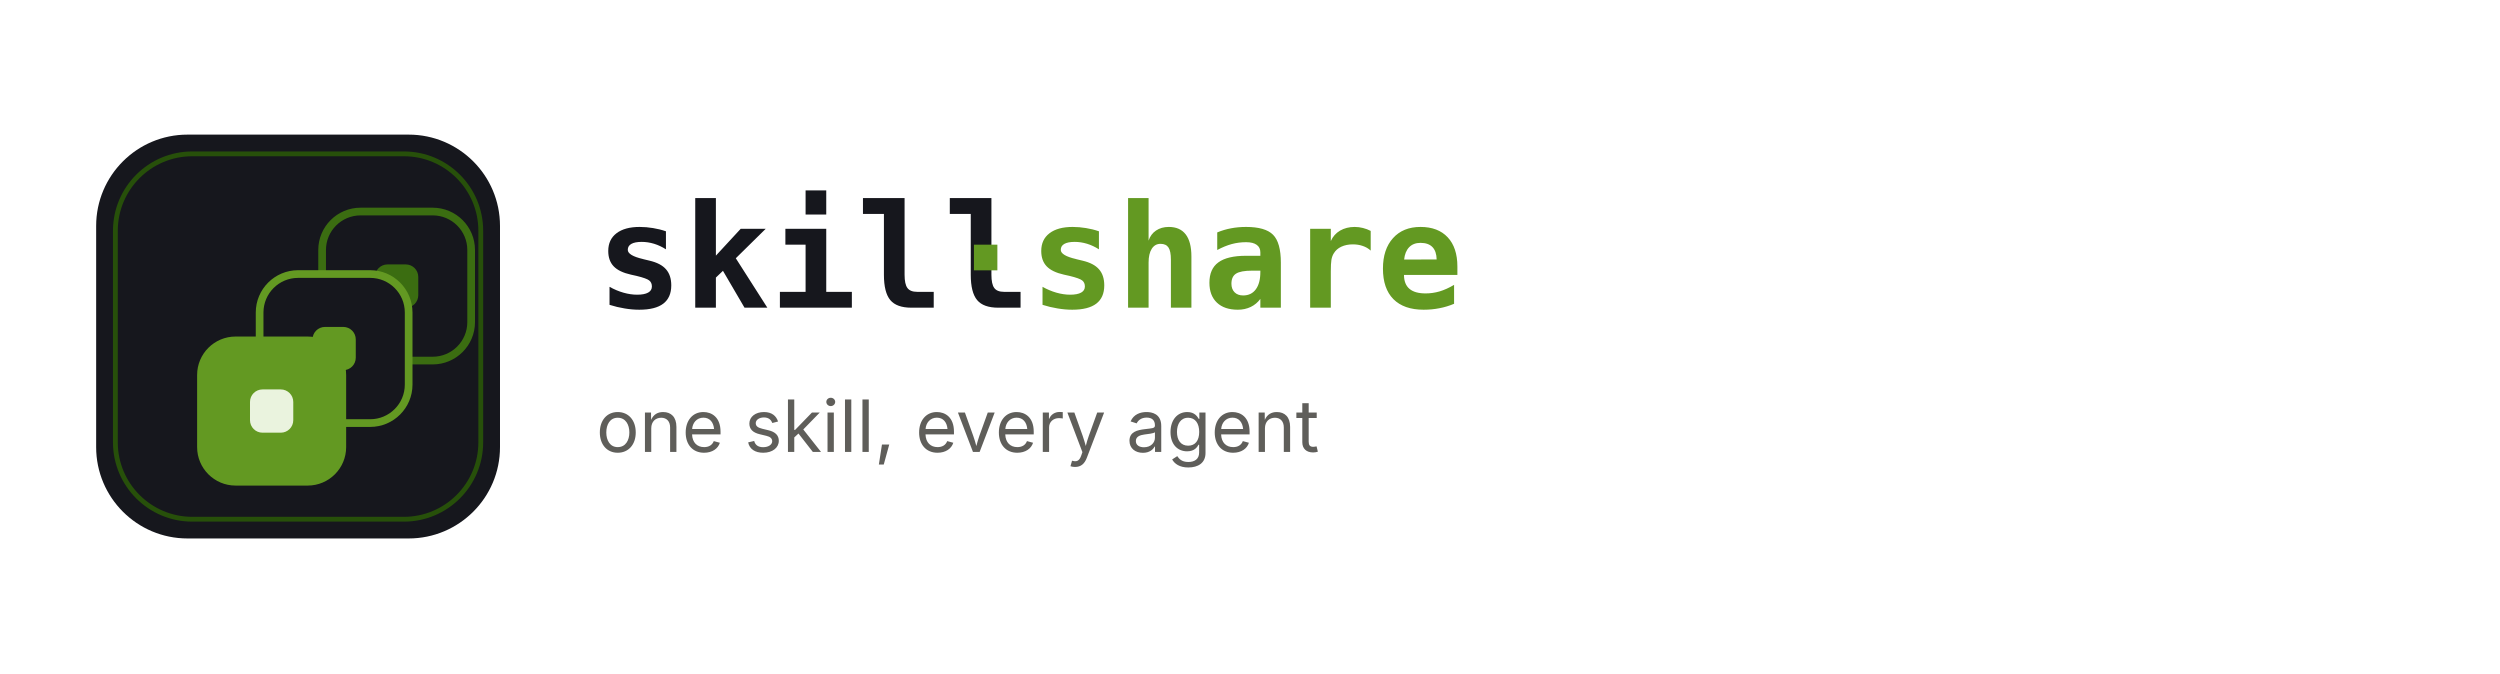
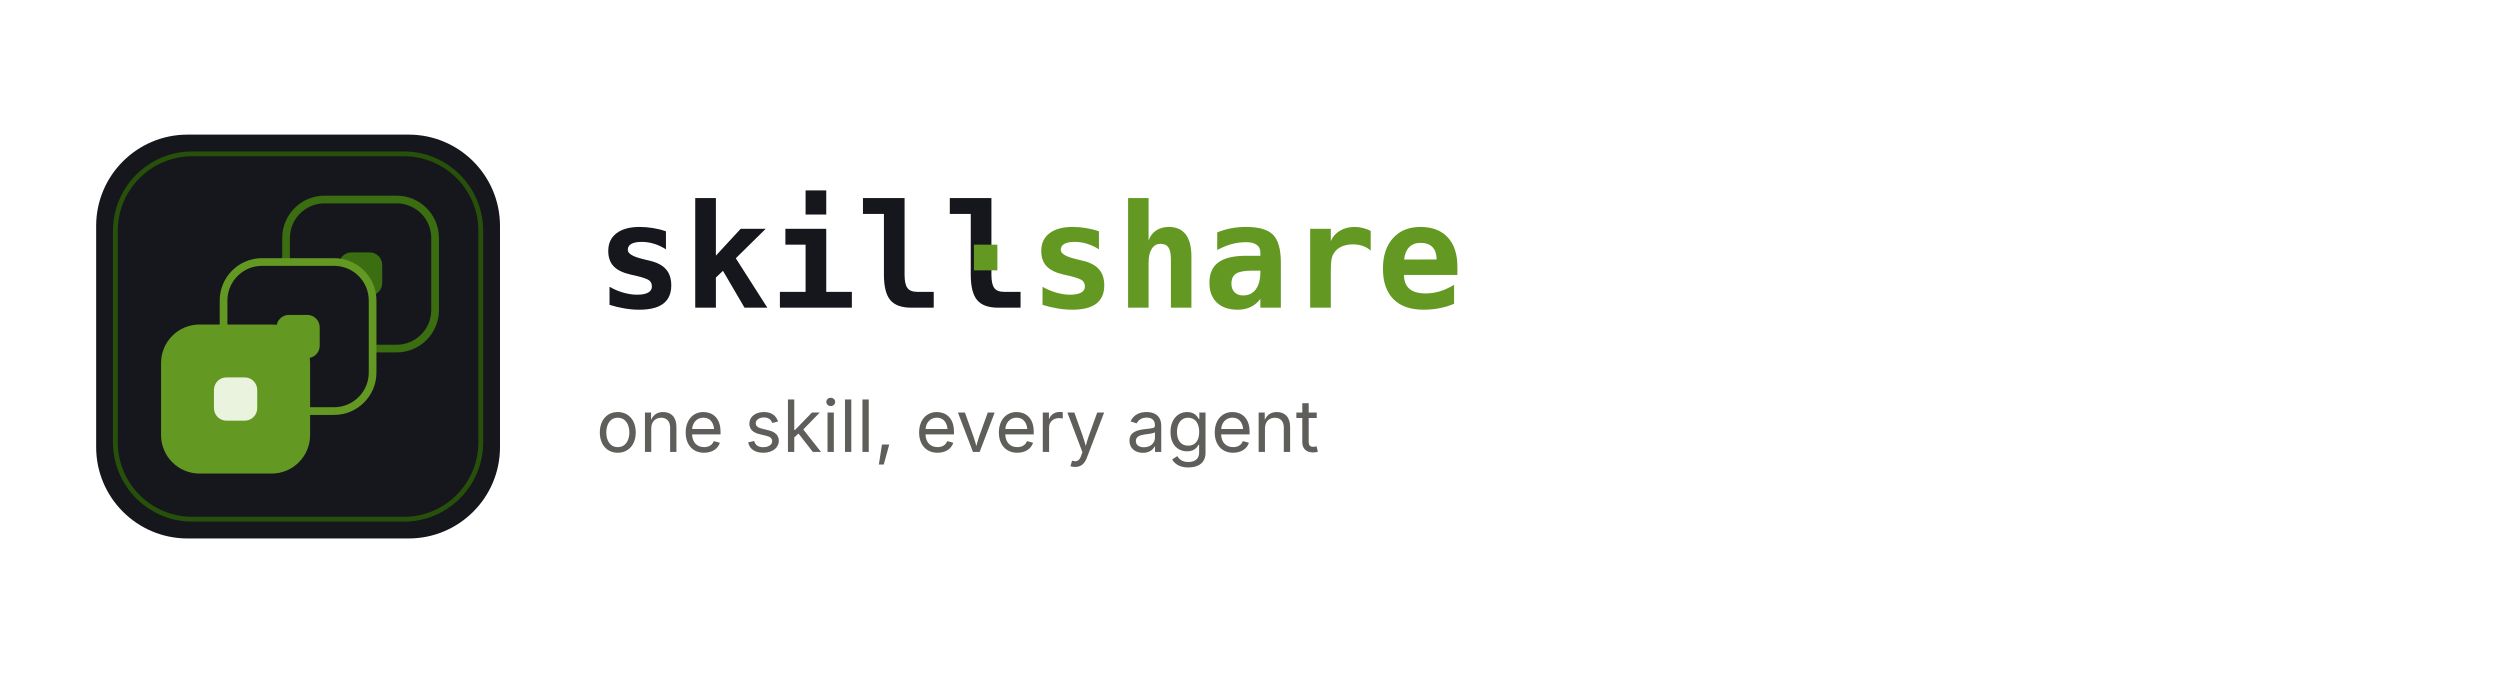
<svg xmlns="http://www.w3.org/2000/svg" width="520" height="140" viewBox="0 0 520 140" fill="none" role="img" aria-label="multi-agent-skill-sharing">
  <g transform="translate(20,28)">
    <rect x="0" y="0" width="84" height="84" rx="19" fill="#16171D" />
    <rect x="4" y="4" width="76" height="76" rx="16" fill="none" stroke="#27500A" stroke-width="1" />
-     <g transform="translate(21,16)">
+     <g transform="translate(13.5,13.5)">
      <g transform="translate(26,0)">
        <rect x="0" y="0" width="31" height="31" rx="8" fill="none" stroke="#3B6D11" stroke-width="1.6" />
        <rect x="11" y="11" width="9" height="9" rx="2.6" fill="#3B6D11" />
      </g>
      <g transform="translate(13,13)">
        <rect x="0" y="0" width="31" height="31" rx="8" fill="#16171D" stroke="#639922" stroke-width="1.6" />
        <rect x="11" y="11" width="9" height="9" rx="2.6" fill="#639922" />
      </g>
      <g transform="translate(0,26)">
        <rect x="0" y="0" width="31" height="31" rx="8" fill="#639922" />
        <rect x="11" y="11" width="9" height="9" rx="2.6" fill="#EAF3DE" />
      </g>
    </g>
  </g>
  <text x="124" y="64" font-family="ui-monospace, SFMono-Regular, Menlo, monospace" font-size="30" font-weight="600" fill="#16171D">skill</text>
  <text x="196" y="64" font-family="ui-monospace, SFMono-Regular, Menlo, monospace" font-size="30" font-weight="600" fill="#639922">·share</text>
  <text x="124" y="94" font-family="ui-sans-serif, system-ui, -apple-system, sans-serif" font-size="15" fill="#5F5E5A">one skill, every agent</text>
</svg>
